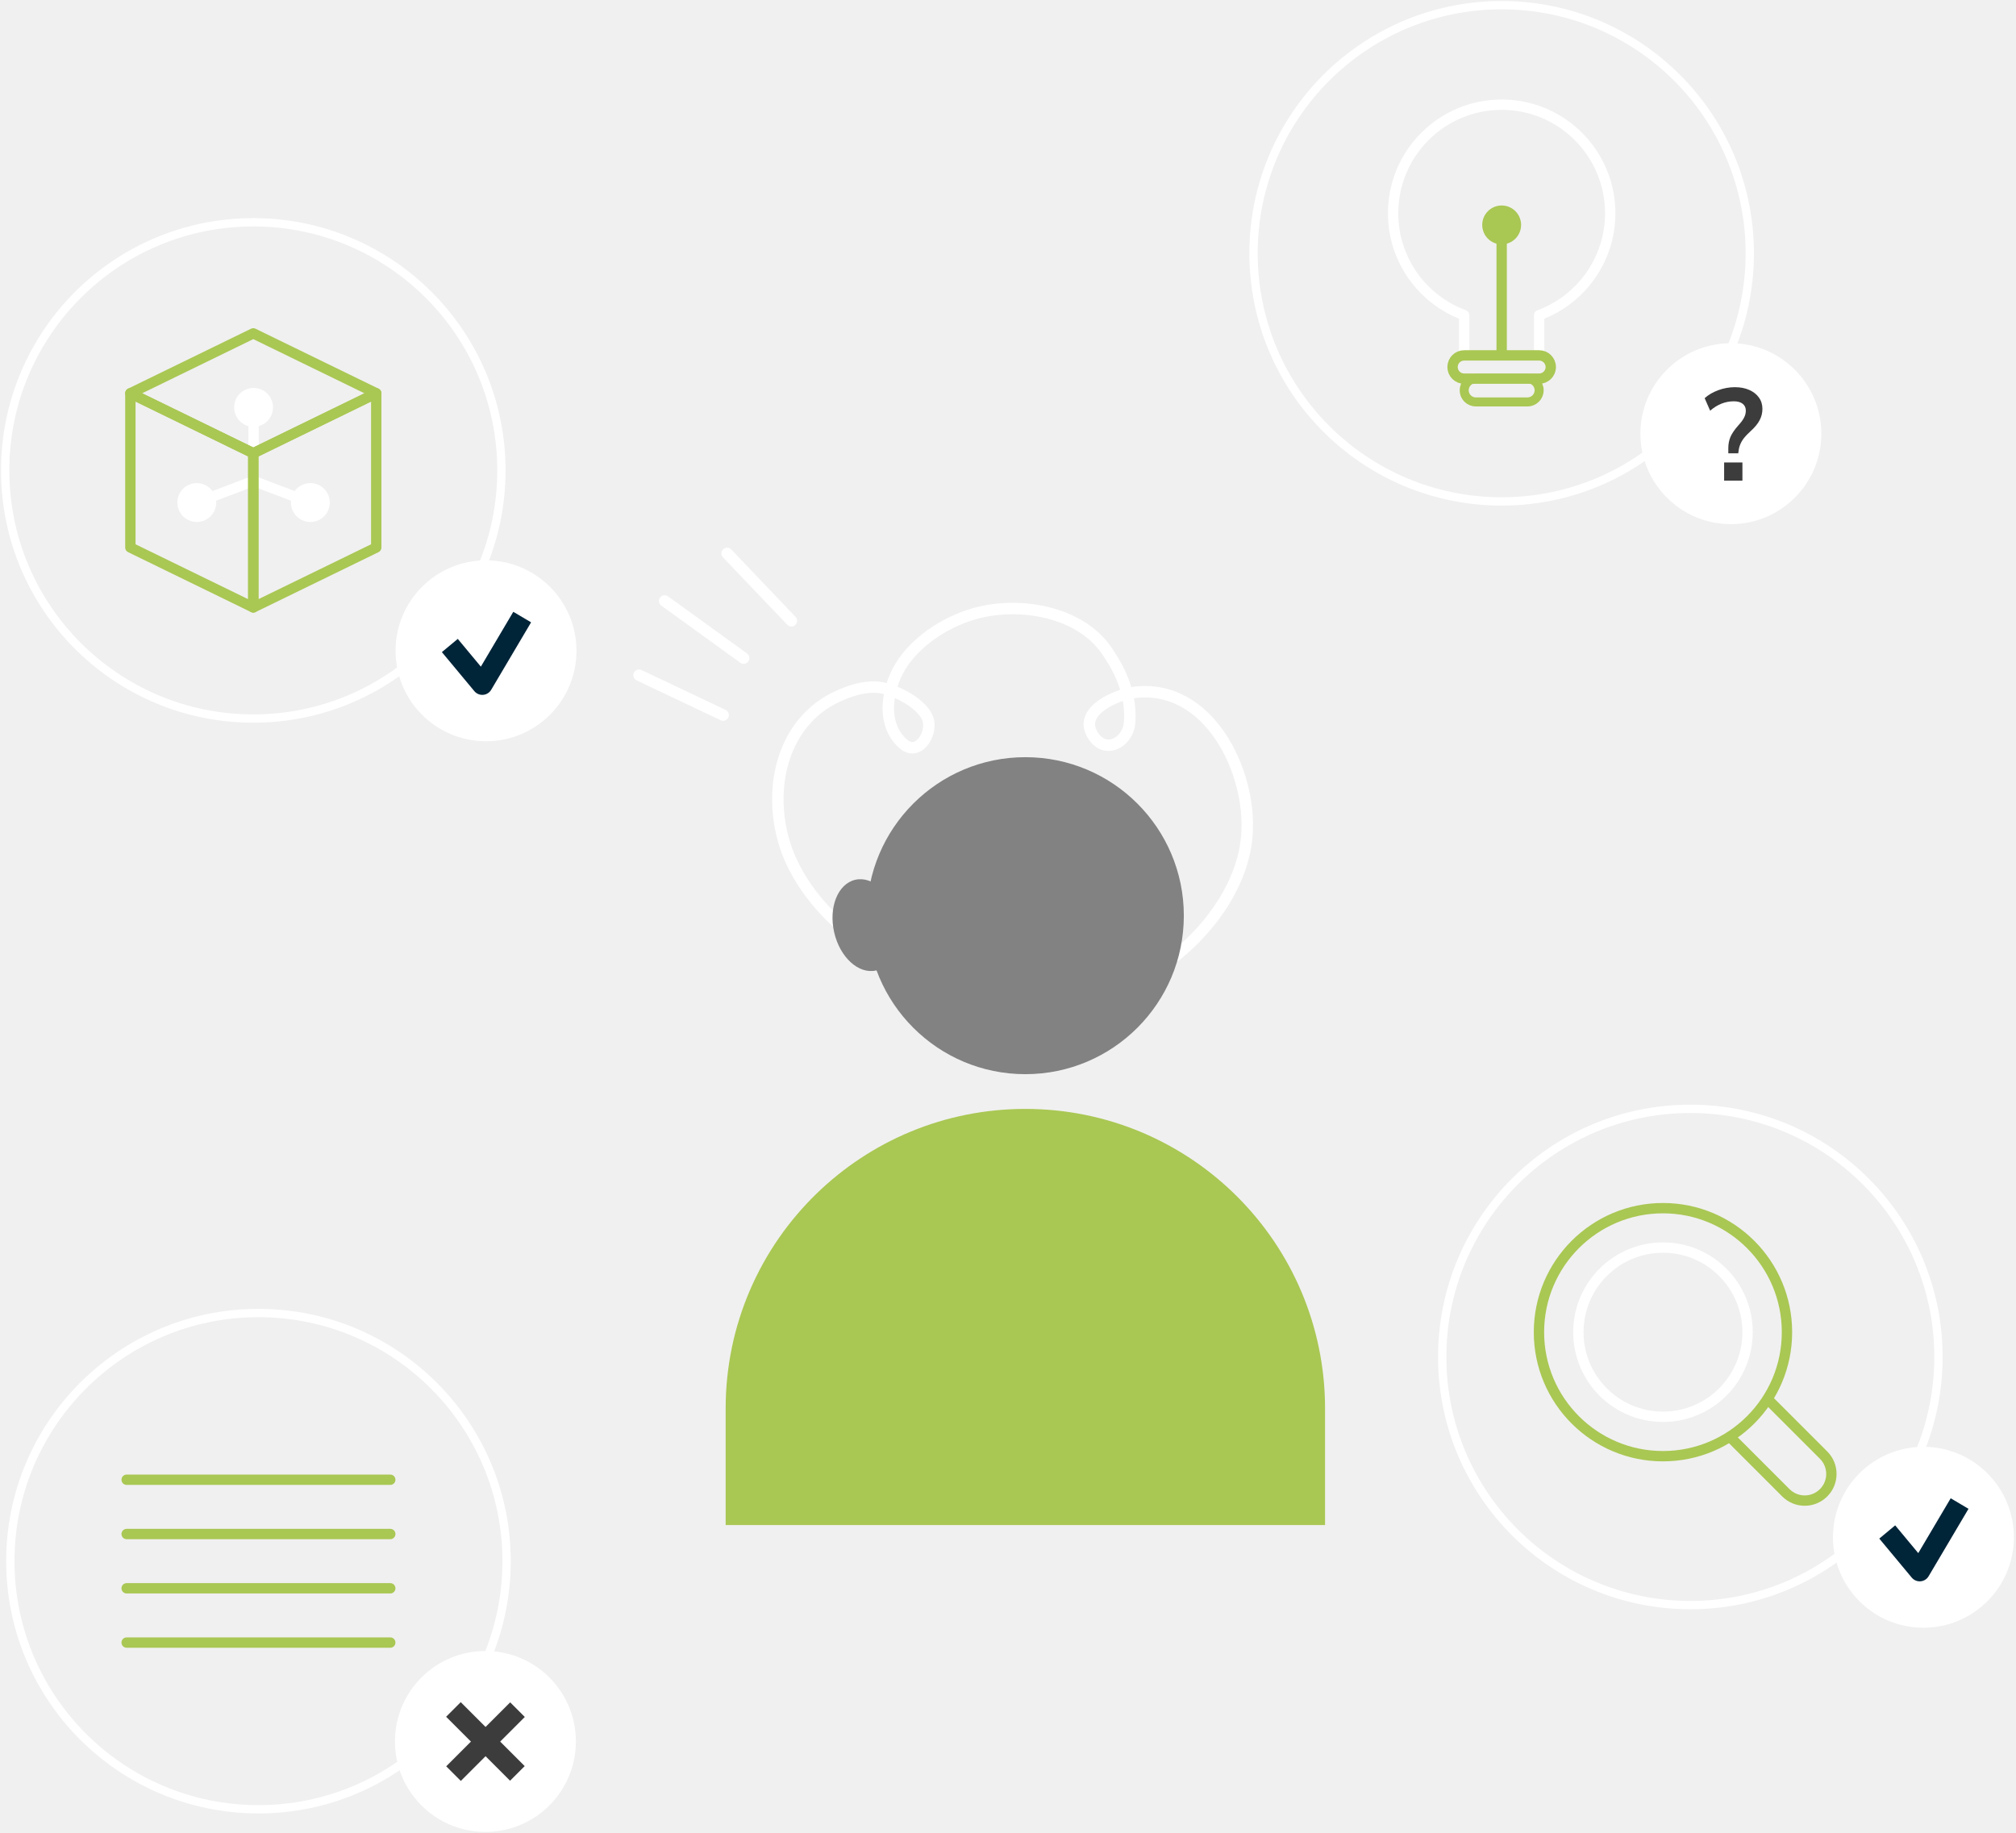
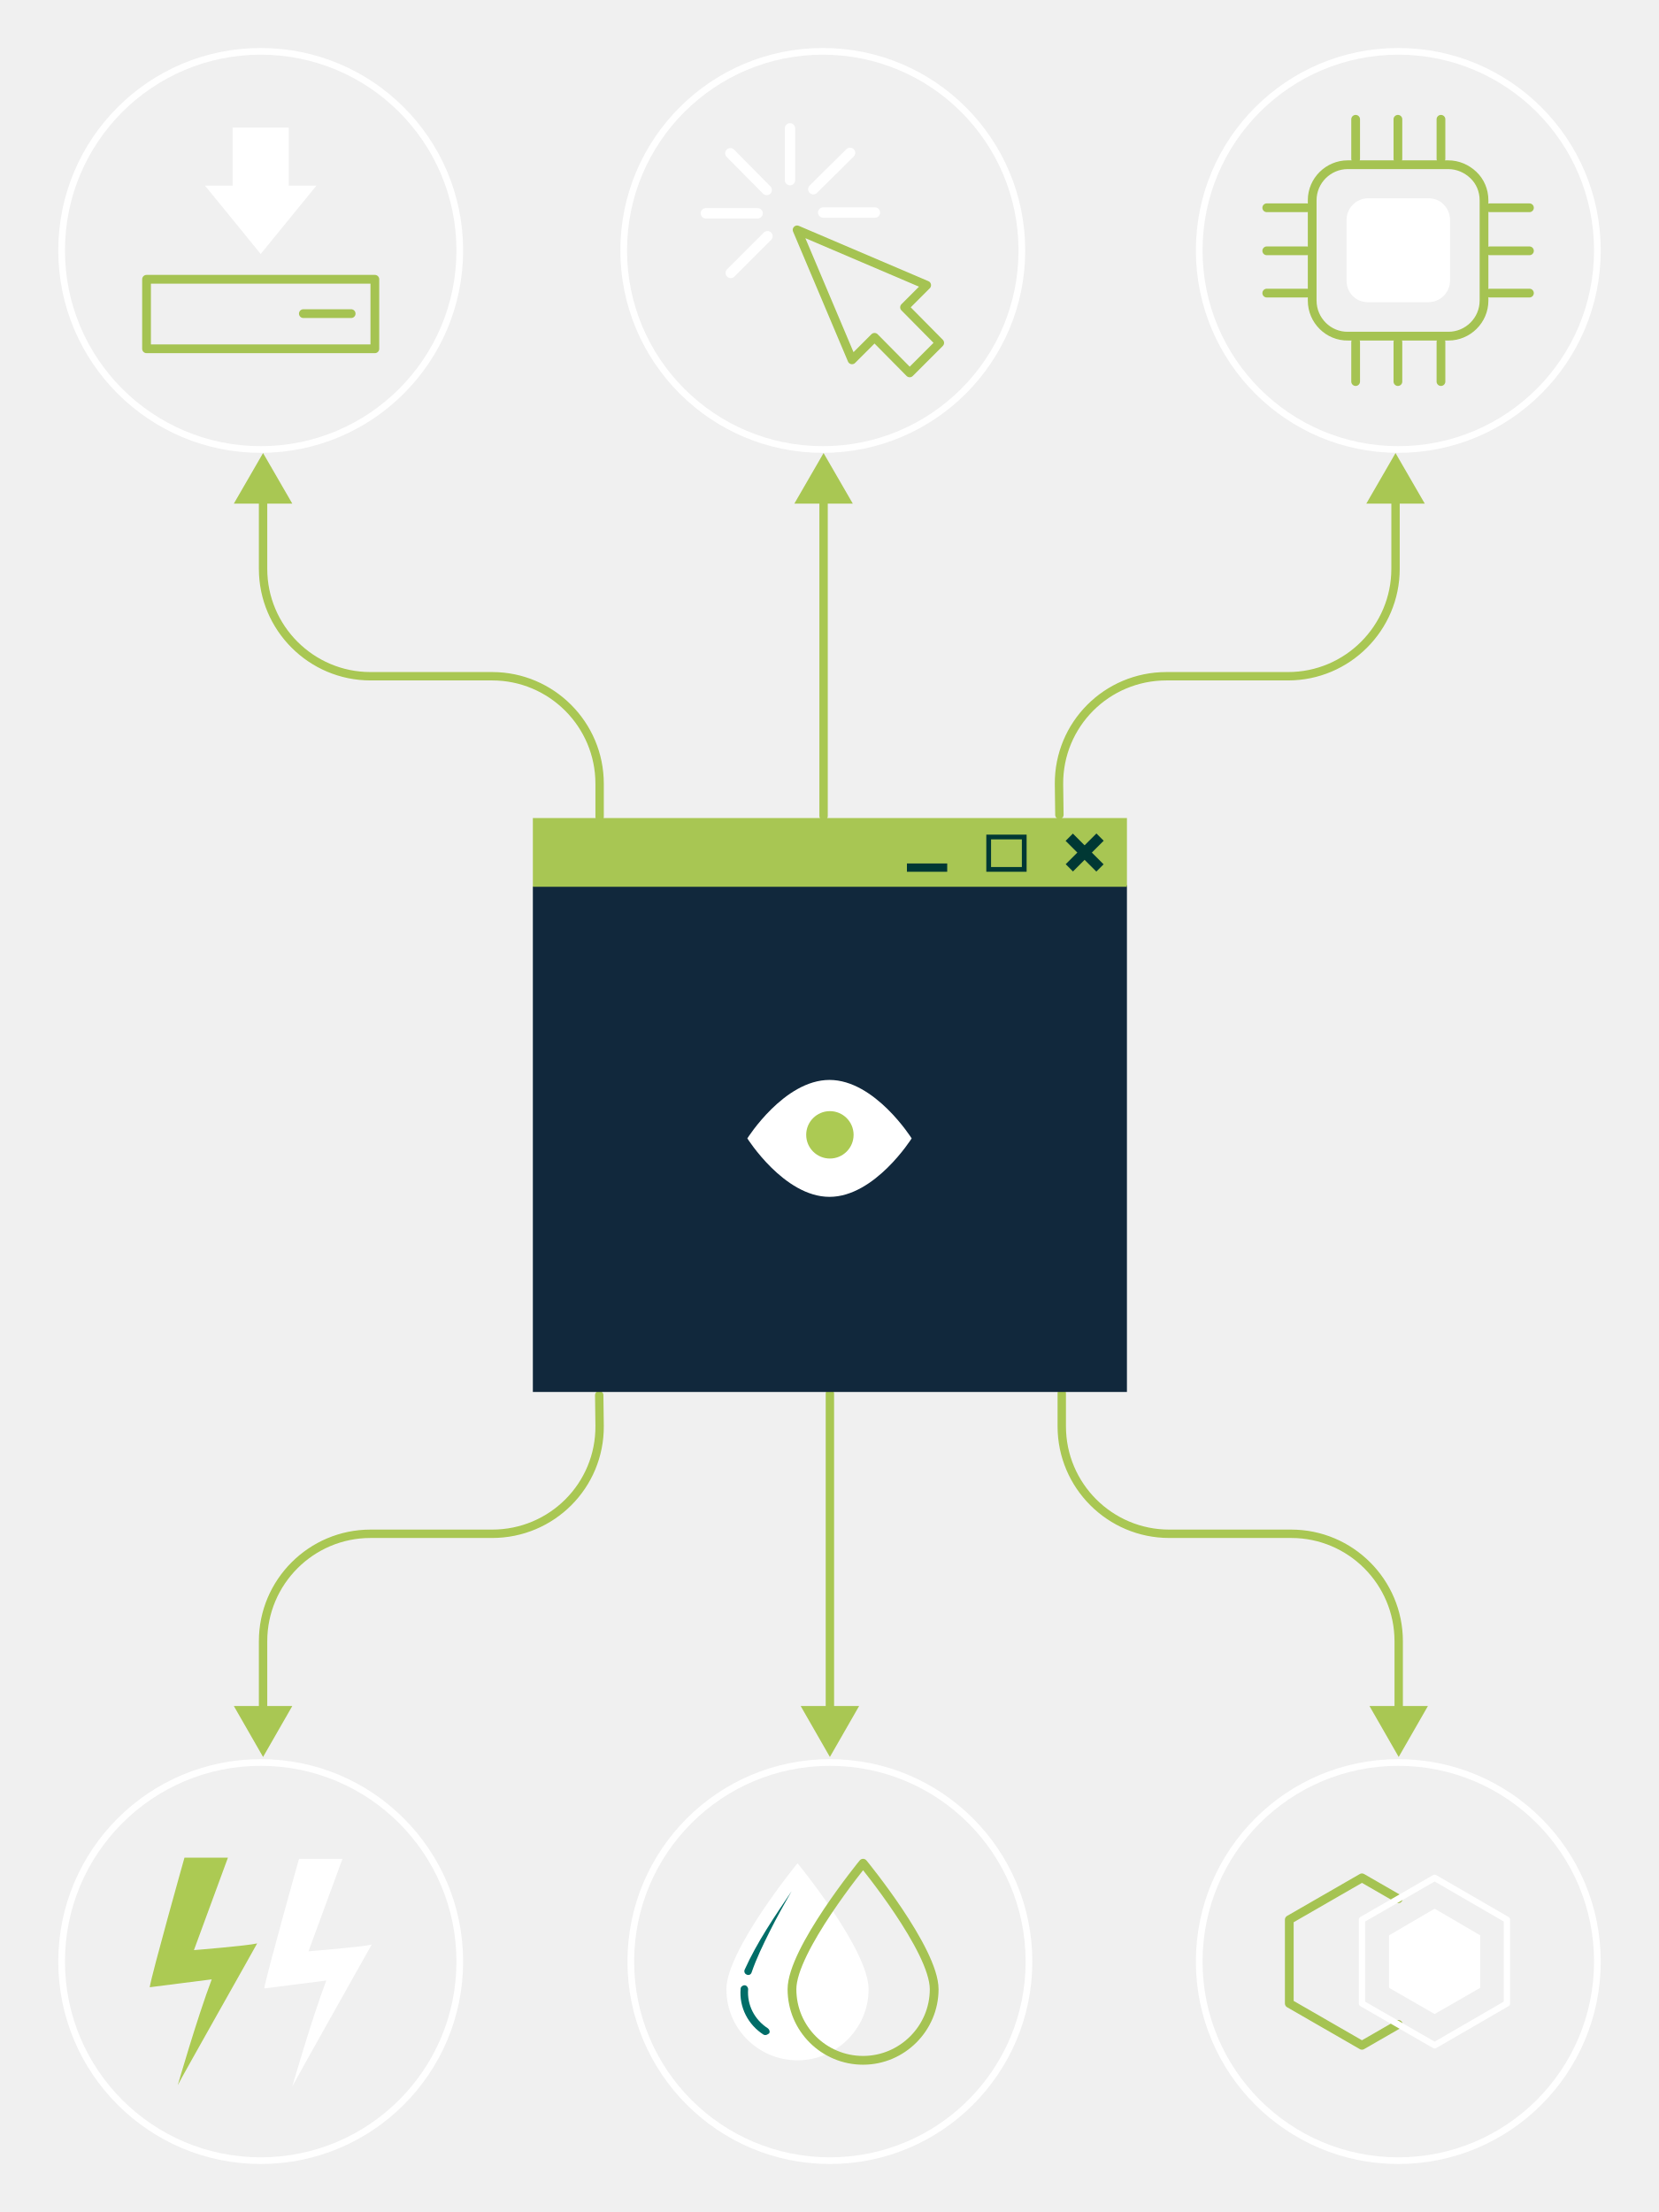
- <svg xmlns="http://www.w3.org/2000/svg" width="780" height="709" viewBox="0 0 780 709" fill="none">
-   <path d="M287.72 254.61L257.15 232.5" stroke="white" stroke-width="4.43" stroke-miterlimit="10" stroke-linecap="round" />
-   <path d="M306.18 240.17L281.34 214.12" stroke="white" stroke-width="4.43" stroke-miterlimit="10" stroke-linecap="round" />
-   <path d="M279.79 276.66L247.27 261.23" stroke="white" stroke-width="4.43" stroke-miterlimit="10" stroke-linecap="round" />
-   <path d="M581 194C634.019 194 677 151.019 677 98C677 44.981 634.019 2 581 2C527.981 2 485 44.981 485 98C485 151.019 527.981 194 581 194Z" stroke="white" stroke-width="3.22" stroke-linecap="round" stroke-linejoin="round" />
-   <path d="M595.5 136V121.93C611.55 116.03 623 100.6 623 82.5C623 59.3 604.2 40.5 581 40.5C557.8 40.5 539 59.3 539 82.5C539 100.6 550.45 116.02 566.5 121.93V136" stroke="white" stroke-width="4" stroke-linecap="round" stroke-linejoin="round" />
-   <path d="M595.5 137.5H566.5C564.015 137.5 562 139.515 562 142C562 144.485 564.015 146.5 566.5 146.5H595.5C597.985 146.5 600 144.485 600 142C600 139.515 597.985 137.5 595.5 137.5Z" stroke="#A9C753" stroke-width="4" stroke-linecap="round" stroke-linejoin="round" />
-   <path d="M591 146.5H571C568.515 146.5 566.5 148.515 566.5 151C566.5 153.485 568.515 155.5 571 155.5H591C593.485 155.5 595.5 153.485 595.5 151C595.5 148.515 593.485 146.5 591 146.5Z" stroke="#A9C753" stroke-width="3.49" stroke-linecap="round" stroke-linejoin="round" />
-   <path d="M581 86.64V136.5" stroke="#A9C753" stroke-width="4" stroke-linecap="round" stroke-linejoin="round" />
-   <path d="M581 94.54C585.153 94.54 588.52 91.173 588.52 87.02C588.52 82.867 585.153 79.5 581 79.5C576.847 79.5 573.48 82.867 573.48 87.02C573.48 91.173 576.847 94.54 581 94.54Z" fill="#A9C753" />
-   <path d="M669.68 202.79C689.01 202.79 704.68 187.12 704.68 167.79C704.68 148.46 689.01 132.79 669.68 132.79C650.35 132.79 634.68 148.46 634.68 167.79C634.68 187.12 650.35 202.79 669.68 202.79Z" fill="white" />
-   <path d="M668.692 175.383V173.361C668.692 171.776 668.979 170.31 669.552 168.962C670.159 167.614 671.17 166.147 672.585 164.563C673.664 163.383 674.406 162.372 674.81 161.529C675.248 160.687 675.467 159.794 675.467 158.85C675.467 157.737 675.063 156.861 674.254 156.221C673.445 155.58 672.299 155.26 670.816 155.26C667.513 155.26 664.462 156.473 661.665 158.9L659.541 154.047C660.957 152.766 662.709 151.738 664.799 150.962C666.923 150.187 669.063 149.8 671.22 149.8C673.344 149.8 675.198 150.153 676.782 150.861C678.4 151.569 679.647 152.547 680.523 153.794C681.433 155.041 681.889 156.507 681.889 158.193C681.889 159.743 681.535 161.192 680.827 162.541C680.153 163.889 678.939 165.355 677.186 166.939C675.602 168.389 674.507 169.653 673.9 170.731C673.293 171.81 672.906 172.889 672.737 173.967L672.535 175.383H668.692ZM667.074 185.95V178.922H674.153V185.95H667.074Z" fill="#3C3C3C" />
-   <path d="M98 278C151.019 278 194 235.019 194 182C194 128.981 151.019 86 98 86C44.981 86 2 128.981 2 182C2 235.019 44.981 278 98 278Z" stroke="white" stroke-width="3.22" stroke-linecap="round" stroke-linejoin="round" />
-   <path d="M98.11 157.24V186.09" stroke="white" stroke-width="4" stroke-linecap="round" stroke-linejoin="round" />
-   <path d="M98.11 165.13C102.263 165.13 105.63 161.763 105.63 157.61C105.63 153.457 102.263 150.09 98.11 150.09C93.957 150.09 90.59 153.457 90.59 157.61C90.59 161.763 93.957 165.13 98.11 165.13Z" fill="white" />
-   <path d="M75.79 194.56L98.11 186.09" stroke="white" stroke-width="4" stroke-linecap="round" stroke-linejoin="round" />
-   <path d="M78.81 201.46C74.93 202.93 70.59 200.98 69.11 197.1C67.64 193.22 69.59 188.87 73.47 187.4C77.35 185.93 81.69 187.88 83.17 191.76C84.64 195.64 82.69 199.98 78.81 201.46Z" fill="white" />
-   <path d="M120.43 194.56L98.11 186.09" stroke="white" stroke-width="4" stroke-linecap="round" stroke-linejoin="round" />
-   <path d="M122.75 187.4C126.63 188.87 128.59 193.22 127.11 197.1C125.64 200.98 121.29 202.94 117.41 201.46C113.53 199.98 111.57 195.65 113.05 191.76C114.52 187.88 118.87 185.92 122.75 187.4Z" fill="white" />
-   <path d="M98 235.01L50.44 211.83V152.16L98 175.34V235.01Z" stroke="#A9C753" stroke-width="4" stroke-linecap="round" stroke-linejoin="round" />
-   <path d="M98 235.01L145.57 211.83V152.16L98 175.34V235.01Z" stroke="#A9C753" stroke-width="4" stroke-linecap="round" stroke-linejoin="round" />
-   <path d="M50.44 152.16L98 128.98L145.57 152.16L98 175.34L50.44 152.16Z" stroke="#A9C753" stroke-width="4" stroke-linecap="round" stroke-linejoin="round" />
-   <path d="M188.04 286.79C207.37 286.79 223.04 271.12 223.04 251.79C223.04 232.46 207.37 216.79 188.04 216.79C168.71 216.79 153.04 232.46 153.04 251.79C153.04 271.12 168.71 286.79 188.04 286.79Z" fill="white" />
-   <path d="M174.04 249.74L186.6 264.84L202.04 238.74" stroke="#002438" stroke-width="8" stroke-linejoin="round" />
-   <path d="M100 700C153.019 700 196 657.019 196 604C196 550.981 153.019 508 100 508C46.981 508 4 550.981 4 604C4 657.019 46.981 700 100 700Z" stroke="white" stroke-width="3.22" stroke-linecap="round" stroke-linejoin="round" />
-   <path d="M49 572.5H151" stroke="#A9C753" stroke-width="4" stroke-linecap="round" stroke-linejoin="round" />
-   <path d="M49 593.5H151" stroke="#A9C753" stroke-width="4" stroke-linecap="round" stroke-linejoin="round" />
-   <path d="M49 614.5H151" stroke="#A9C753" stroke-width="4" stroke-linecap="round" stroke-linejoin="round" />
-   <path d="M49 635.5H151" stroke="#A9C753" stroke-width="4" stroke-linecap="round" stroke-linejoin="round" />
-   <path d="M187.81 708.76C207.14 708.76 222.81 693.09 222.81 673.76C222.81 654.43 207.14 638.76 187.81 638.76C168.48 638.76 152.81 654.43 152.81 673.76C152.81 693.09 168.48 708.76 187.81 708.76Z" fill="white" />
-   <path d="M197.39 658.628L172.641 683.377L178.298 689.034L203.047 664.285L197.39 658.628Z" fill="#3C3C3C" />
-   <path d="M178.258 658.548L172.601 664.205L197.35 688.954L203.007 683.297L178.258 658.548Z" fill="#3C3C3C" />
-   <path d="M654 621C707.019 621 750 578.019 750 525C750 471.981 707.019 429 654 429C600.981 429 558 471.981 558 525C558 578.019 600.981 621 654 621Z" stroke="white" stroke-width="3.22" stroke-linecap="round" stroke-linejoin="round" />
-   <path d="M643.41 548.14C661.486 548.14 676.14 533.486 676.14 515.41C676.14 497.334 661.486 482.68 643.41 482.68C625.334 482.68 610.68 497.334 610.68 515.41C610.68 533.486 625.334 548.14 643.41 548.14Z" stroke="white" stroke-width="4" stroke-linecap="round" stroke-linejoin="round" />
-   <path d="M643.41 563.39C669.909 563.39 691.39 541.909 691.39 515.41C691.39 488.911 669.909 467.43 643.41 467.43C616.911 467.43 595.43 488.911 595.43 515.41C595.43 541.909 616.911 563.39 643.41 563.39Z" stroke="#A9C753" stroke-width="4" stroke-linecap="round" stroke-linejoin="round" />
-   <path d="M684.31 541.73L705.55 562.97C709.58 567 709.58 573.53 705.55 577.55C701.52 581.58 694.99 581.58 690.97 577.55L669.73 556.31" stroke="#A9C753" stroke-width="4" stroke-linecap="round" stroke-linejoin="round" />
-   <path d="M744.18 629.76C763.51 629.76 779.18 614.09 779.18 594.76C779.18 575.43 763.51 559.76 744.18 559.76C724.85 559.76 709.18 575.43 709.18 594.76C709.18 614.09 724.85 629.76 744.18 629.76Z" fill="white" />
-   <path d="M730.18 592.71L742.74 607.81L758.18 581.71" stroke="#002438" stroke-width="8" stroke-linejoin="round" />
-   <path d="M337.88 367.86C324.59 359.11 312.72 347.54 306.09 333.07C297.59 314.53 298.96 289.13 315.28 275.04C318.84 271.97 323.03 269.68 327.43 268.02C331.41 266.52 335.67 265.5 339.9 265.92C345.93 266.51 358.06 272.5 359.27 279.23C360.22 284.54 355.14 292.65 349.51 287.82C340.35 279.97 343.29 264.88 349.51 256.1C356.04 246.87 367 240.09 377.85 237.2C394.61 232.73 417.69 236.51 428.14 251.66C433.93 260.05 437.69 268.8 437.08 279.26C436.6 287.54 426.86 292.58 422.29 283.47C417.92 274.75 432.07 268.86 438.22 267.98C467.63 263.76 484.34 298.6 482.45 323.05C481.03 341.4 469.02 358.36 455 369.69" stroke="white" stroke-width="4.43" stroke-miterlimit="10" stroke-linecap="round" />
-   <path d="M280.76 590.03H512.67V544.98C512.67 480.94 460.76 429.03 396.72 429.03C365.31 429.03 336.82 441.52 315.94 461.79C294.24 482.86 280.76 512.35 280.76 544.98V590.03Z" fill="#A9C753" />
-   <path d="M396.71 415.59C362.844 415.59 335.39 388.136 335.39 354.27C335.39 320.404 362.844 292.95 396.71 292.95C430.576 292.95 458.03 320.404 458.03 354.27C458.03 388.136 430.576 415.59 396.71 415.59Z" fill="#828282" />
-   <path d="M322.748 360.721C320.527 351.031 324.181 341.925 330.911 340.383C337.64 338.841 344.895 345.445 347.116 355.135C349.337 364.825 345.683 373.931 338.954 375.473C332.225 377.015 324.969 370.411 322.748 360.721Z" fill="#828282" />
+ <svg xmlns="http://www.w3.org/2000/svg" width="420" height="560" viewBox="0 0 420 560" fill="none">
+   <path d="M219.9 503.6C219.9 513.5 211.8 521.6 201.9 521.6C192 521.6 183.9 513.6 183.9 503.6C183.9 493.7 201.9 471.7 201.9 471.7C201.9 471.7 219.9 493.6 219.9 503.6Z" fill="white" />
+   <path d="M236.5 503.6C236.5 513.5 228.4 521.6 218.5 521.6C208.6 521.6 200.5 513.6 200.5 503.6C200.5 493.7 218.5 471.7 218.5 471.7C218.5 471.7 236.5 493.6 236.5 503.6Z" stroke="#A5C352" stroke-width="2.219" stroke-miterlimit="10" stroke-linecap="round" stroke-linejoin="round" />
+   <path d="M188.5 498.7C191.7 491.6 196.1 485.2 200.4 478.8C198.5 482.1 196.6 485.5 194.9 488.9C193.2 492.3 191.5 495.8 190.3 499.3C189.9 500.6 188.1 499.9 188.5 498.7Z" fill="#006D68" />
+   <path d="M193.8 515.2C193.6 515.2 193.5 515.2 193.3 515.1C189.4 512.6 187.1 508.2 187.5 503.5C187.5 503 188 502.6 188.5 502.6C189 502.6 189.4 503.1 189.4 503.6C189.1 507.6 191 511.3 194.4 513.5C194.8 513.8 195 514.4 194.7 514.8C194.4 515 194.1 515.2 193.8 515.2Z" fill="#006D68" />
+   <path d="M210.1 547C237.935 547 260.5 524.435 260.5 496.6C260.5 468.765 237.935 446.2 210.1 446.2C182.265 446.2 159.7 468.765 159.7 496.6C159.7 524.435 182.265 547 210.1 547Z" stroke="white" stroke-width="1.692" stroke-miterlimit="10" stroke-linecap="round" stroke-linejoin="round" />
+   <path d="M210.1 434.1V352.8" stroke="#A9C753" stroke-width="2.122" stroke-linecap="round" stroke-linejoin="round" />
+   <path d="M217.5 431.9L210.1 444.8L202.7 431.9H217.5Z" fill="#A9C753" />
+   <path d="M66 113.8C93.835 113.8 116.4 91.235 116.4 63.4C116.4 35.565 93.835 13 66 13C38.165 13 15.6 35.565 15.6 63.4C15.6 91.235 38.165 113.8 66 113.8Z" stroke="white" stroke-width="1.692" stroke-miterlimit="10" stroke-linecap="round" stroke-linejoin="round" />
+   <path d="M94.9 70.7H37.1V88.3H94.9V70.7Z" stroke="#A5C352" stroke-width="2.216" stroke-miterlimit="10" stroke-linecap="round" stroke-linejoin="round" />
+   <path d="M76.8 79.4H88.9" stroke="#A5C352" stroke-width="2.216" stroke-miterlimit="10" stroke-linecap="round" stroke-linejoin="round" />
+   <path d="M73.1 47V32.3H58.9V47H51.9L66 64.3L80.1 47H73.1Z" fill="white" />
+   <path d="M354 113.8C381.835 113.8 404.4 91.235 404.4 63.4C404.4 35.565 381.835 13 354 13C326.165 13 303.6 35.565 303.6 63.4C303.6 91.235 326.165 113.8 354 113.8Z" stroke="white" stroke-width="1.692" stroke-miterlimit="10" stroke-linecap="round" stroke-linejoin="round" />
+   <path d="M332.2 76.1V50.7C332.2 45.7 336.3 41.7 341.2 41.7H366.6C369.1 41.7 371.3 42.7 373 44.3C374.7 45.9 375.7 48.2 375.7 50.7V76.1C375.7 81.1 371.6 85.1 366.7 85.1H348.2H341.3C336.3 85.2 332.2 81.1 332.2 76.1Z" stroke="#A5C352" stroke-width="2.216" stroke-miterlimit="10" stroke-linecap="round" stroke-linejoin="round" />
+   <path d="M340.9 71.1V55.7C340.9 52.7 343.3 50.2 346.4 50.2H361.7C363.2 50.2 364.6 50.8 365.5 51.8C366.5 52.8 367.1 54.2 367.1 55.7V71C367.1 74 364.7 76.5 361.6 76.5H350.4H346.2C343.3 76.5 340.9 74.1 340.9 71.1Z" fill="white" />
+   <path d="M343.2 40.2V30.2" stroke="#A5C352" stroke-width="2.216" stroke-miterlimit="10" stroke-linecap="round" stroke-linejoin="round" />
+   <path d="M364.8 40.2V30.2" stroke="#A5C352" stroke-width="2.216" stroke-miterlimit="10" stroke-linecap="round" stroke-linejoin="round" />
+   <path d="M353.9 40.2V30.2" stroke="#A5C352" stroke-width="2.216" stroke-miterlimit="10" stroke-linecap="round" stroke-linejoin="round" />
+   <path d="M343.2 96.6V86.6" stroke="#A5C352" stroke-width="2.216" stroke-miterlimit="10" stroke-linecap="round" stroke-linejoin="round" />
+   <path d="M364.8 96.6V86.6" stroke="#A5C352" stroke-width="2.216" stroke-miterlimit="10" stroke-linecap="round" stroke-linejoin="round" />
+   <path d="M353.9 96.6V86.6" stroke="#A5C352" stroke-width="2.216" stroke-miterlimit="10" stroke-linecap="round" stroke-linejoin="round" />
+   <path d="M330.8 74.2H320.7" stroke="#A5C352" stroke-width="2.216" stroke-miterlimit="10" stroke-linecap="round" stroke-linejoin="round" />
+   <path d="M330.8 52.6H320.7" stroke="#A5C352" stroke-width="2.216" stroke-miterlimit="10" stroke-linecap="round" stroke-linejoin="round" />
+   <path d="M330.8 63.5H320.7" stroke="#A5C352" stroke-width="2.216" stroke-miterlimit="10" stroke-linecap="round" stroke-linejoin="round" />
+   <path d="M387.2 74.2H377.2" stroke="#A5C352" stroke-width="2.216" stroke-miterlimit="10" stroke-linecap="round" stroke-linejoin="round" />
+   <path d="M387.2 52.6H377.2" stroke="#A5C352" stroke-width="2.216" stroke-miterlimit="10" stroke-linecap="round" stroke-linejoin="round" />
+   <path d="M387.2 63.5H377.2" stroke="#A5C352" stroke-width="2.216" stroke-miterlimit="10" stroke-linecap="round" stroke-linejoin="round" />
+   <path d="M353.3 125.4V144C353.3 159 341.1 171.2 326.1 171.2H295.3C280.2 171.2 268 183.4 268.1 198.5L268.2 206.3" stroke="#A9C753" stroke-width="2.122" stroke-linecap="round" stroke-linejoin="round" />
+   <path d="M345.9 127.5L353.3 114.7L360.7 127.5H345.9Z" fill="#A9C753" />
+   <path d="M208.5 125.4V206.6" stroke="#A9C753" stroke-width="2.122" stroke-linecap="round" stroke-linejoin="round" />
+   <path d="M201.1 127.5L208.5 114.7L215.9 127.5H201.1Z" fill="#A9C753" />
+   <path d="M354.1 434.1V415.5C354.1 400.5 341.9 388.3 326.9 388.3H296C281 388.3 268.8 376.1 268.8 361.1V352.7" stroke="#A9C753" stroke-width="2.122" stroke-linecap="round" stroke-linejoin="round" />
+   <path d="M361.5 431.9L354.1 444.8L346.7 431.9H361.5Z" fill="#A9C753" />
+   <path d="M354 480.7L344.8 475.4L326.4 486V507.2L344.8 517.8L354 512.5" stroke="#A5C352" stroke-width="2.216" stroke-miterlimit="10" stroke-linecap="round" stroke-linejoin="round" />
+   <path d="M381.5 507.2V486L363.2 475.4L344.8 486V507.2L363.2 517.8L381.5 507.2Z" stroke="white" stroke-width="1.601" stroke-miterlimit="10" stroke-linecap="round" stroke-linejoin="round" />
+   <path d="M374.5 503.1V490.1L363.2 483.5L351.9 490.1V503.1L363.2 509.6L374.5 503.1Z" fill="white" stroke="white" stroke-width="0.488" stroke-miterlimit="10" stroke-linecap="round" stroke-linejoin="round" />
+   <path d="M354 547C381.835 547 404.4 524.435 404.4 496.6C404.4 468.765 381.835 446.2 354 446.2C326.165 446.2 303.6 468.765 303.6 496.6C303.6 524.435 326.165 547 354 547Z" stroke="white" stroke-width="1.692" stroke-miterlimit="10" stroke-linecap="round" stroke-linejoin="round" />
+   <path d="M66.6 125.4V144C66.6 159 78.8 171.2 93.8 171.2H124.6C139.6 171.2 151.8 183.4 151.8 198.4V206.8" stroke="#A9C753" stroke-width="2.122" stroke-linecap="round" stroke-linejoin="round" />
+   <path d="M59.2 127.5L66.6 114.7L74 127.5H59.2Z" fill="#A9C753" />
+   <path d="M66.6 434.1V415.5C66.6 400.5 78.8 388.3 93.8 388.3H124.6C139.7 388.3 151.9 376.1 151.8 361L151.7 353.2" stroke="#A9C753" stroke-width="2.122" stroke-linecap="round" stroke-linejoin="round" />
+   <path d="M74 431.9L66.6 444.8L59.2 431.9H74Z" fill="#A9C753" />
+   <path d="M65.1 492C62.7 492.6 49.1 493.7 49.1 493.7L57.7 470.3H46.7C46.7 470.3 38.4 499.8 37.9 503.1L53.6 501.1C49.9 510.9 45 527.9 45 527.9C46.2 525.5 64.6 493 65.1 492Z" fill="#ACCA53" />
+   <path d="M94.1 492.3C91.7 492.9 78.1 494 78.1 494L86.7 470.6H75.7C75.7 470.6 67.4 500.1 66.9 503.4L82.6 501.4C78.9 511.2 74 528.2 74 528.2C75.3 525.7 93.6 493.2 94.1 492.3Z" fill="white" />
+   <path d="M66 547C93.835 547 116.4 524.435 116.4 496.6C116.4 468.765 93.835 446.2 66 446.2C38.165 446.2 15.6 468.765 15.6 496.6C15.6 524.435 38.165 547 66 547Z" stroke="white" stroke-width="1.692" stroke-miterlimit="10" stroke-linecap="round" stroke-linejoin="round" />
+   <path d="M285.3 352.4H134.9V224.4L285.3 224.1V352.4Z" fill="#11283C" />
+   <path d="M230.8 288.2C230.8 288.2 221.5 303 210 303C198.5 303 189.2 288.2 189.2 288.2C189.2 288.2 198.5 273.4 210 273.4C221.5 273.4 230.8 288.2 230.8 288.2Z" fill="white" />
+   <path d="M210.1 293.3C213.413 293.3 216.1 290.614 216.1 287.3C216.1 283.986 213.413 281.3 210.1 281.3C206.786 281.3 204.1 283.986 204.1 287.3C204.1 290.614 206.786 293.3 210.1 293.3Z" fill="#ACCA53" />
+   <path d="M285.3 207.1H134.9V224.5H285.3V207.1Z" fill="#A8C653" />
+   <path d="M277.576 211.008L269.798 218.786L271.637 220.624L279.415 212.846L277.576 211.008Z" fill="#003834" />
+   <path d="M271.613 211.036L269.775 212.874L277.553 220.652L279.391 218.814L271.613 211.036Z" fill="#003834" />
+   <path d="M258.7 212.5V219.5H250.9V212.5H258.7ZM259.9 211.3H249.7V220.7H259.9V211.3Z" fill="#003834" />
+   <path d="M239.8 218.6H229.6V220.7H239.8V218.6Z" fill="#003834" />
+   <path d="M208.3 113.8C236.135 113.8 258.7 91.235 258.7 63.4C258.7 35.565 236.135 13 208.3 13C180.465 13 157.9 35.565 157.9 63.4C157.9 91.235 180.465 113.8 208.3 113.8Z" stroke="white" stroke-width="1.692" stroke-miterlimit="10" stroke-linecap="round" stroke-linejoin="round" />
+   <path d="M237.9 86.8L229 77.8L234.6 72.2L201.8 58.2L215.7 91.1L221.4 85.4L230.3 94.4L237.9 86.8Z" stroke="#A5C352" stroke-width="2.216" stroke-miterlimit="10" stroke-linecap="round" stroke-linejoin="round" />
+   <path d="M200 32.5V45.6" stroke="white" stroke-width="2.626" stroke-miterlimit="10" stroke-linecap="round" stroke-linejoin="round" />
+   <path d="M221.5 53.8H208.4" stroke="white" stroke-width="2.626" stroke-miterlimit="10" stroke-linecap="round" stroke-linejoin="round" />
+   <path d="M191.8 54H178.7" stroke="white" stroke-width="2.626" stroke-miterlimit="10" stroke-linecap="round" stroke-linejoin="round" />
+   <path d="M215.199 38.7L205.899 47.9" stroke="white" stroke-width="2.626" stroke-miterlimit="10" stroke-linecap="round" stroke-linejoin="round" />
+   <path d="M194.3 59.8L185 69.1" stroke="white" stroke-width="2.626" stroke-miterlimit="10" stroke-linecap="round" stroke-linejoin="round" />
+   <path d="M194.1 48.1L184.9 38.8" stroke="white" stroke-width="2.626" stroke-miterlimit="10" stroke-linecap="round" stroke-linejoin="round" />
</svg>
